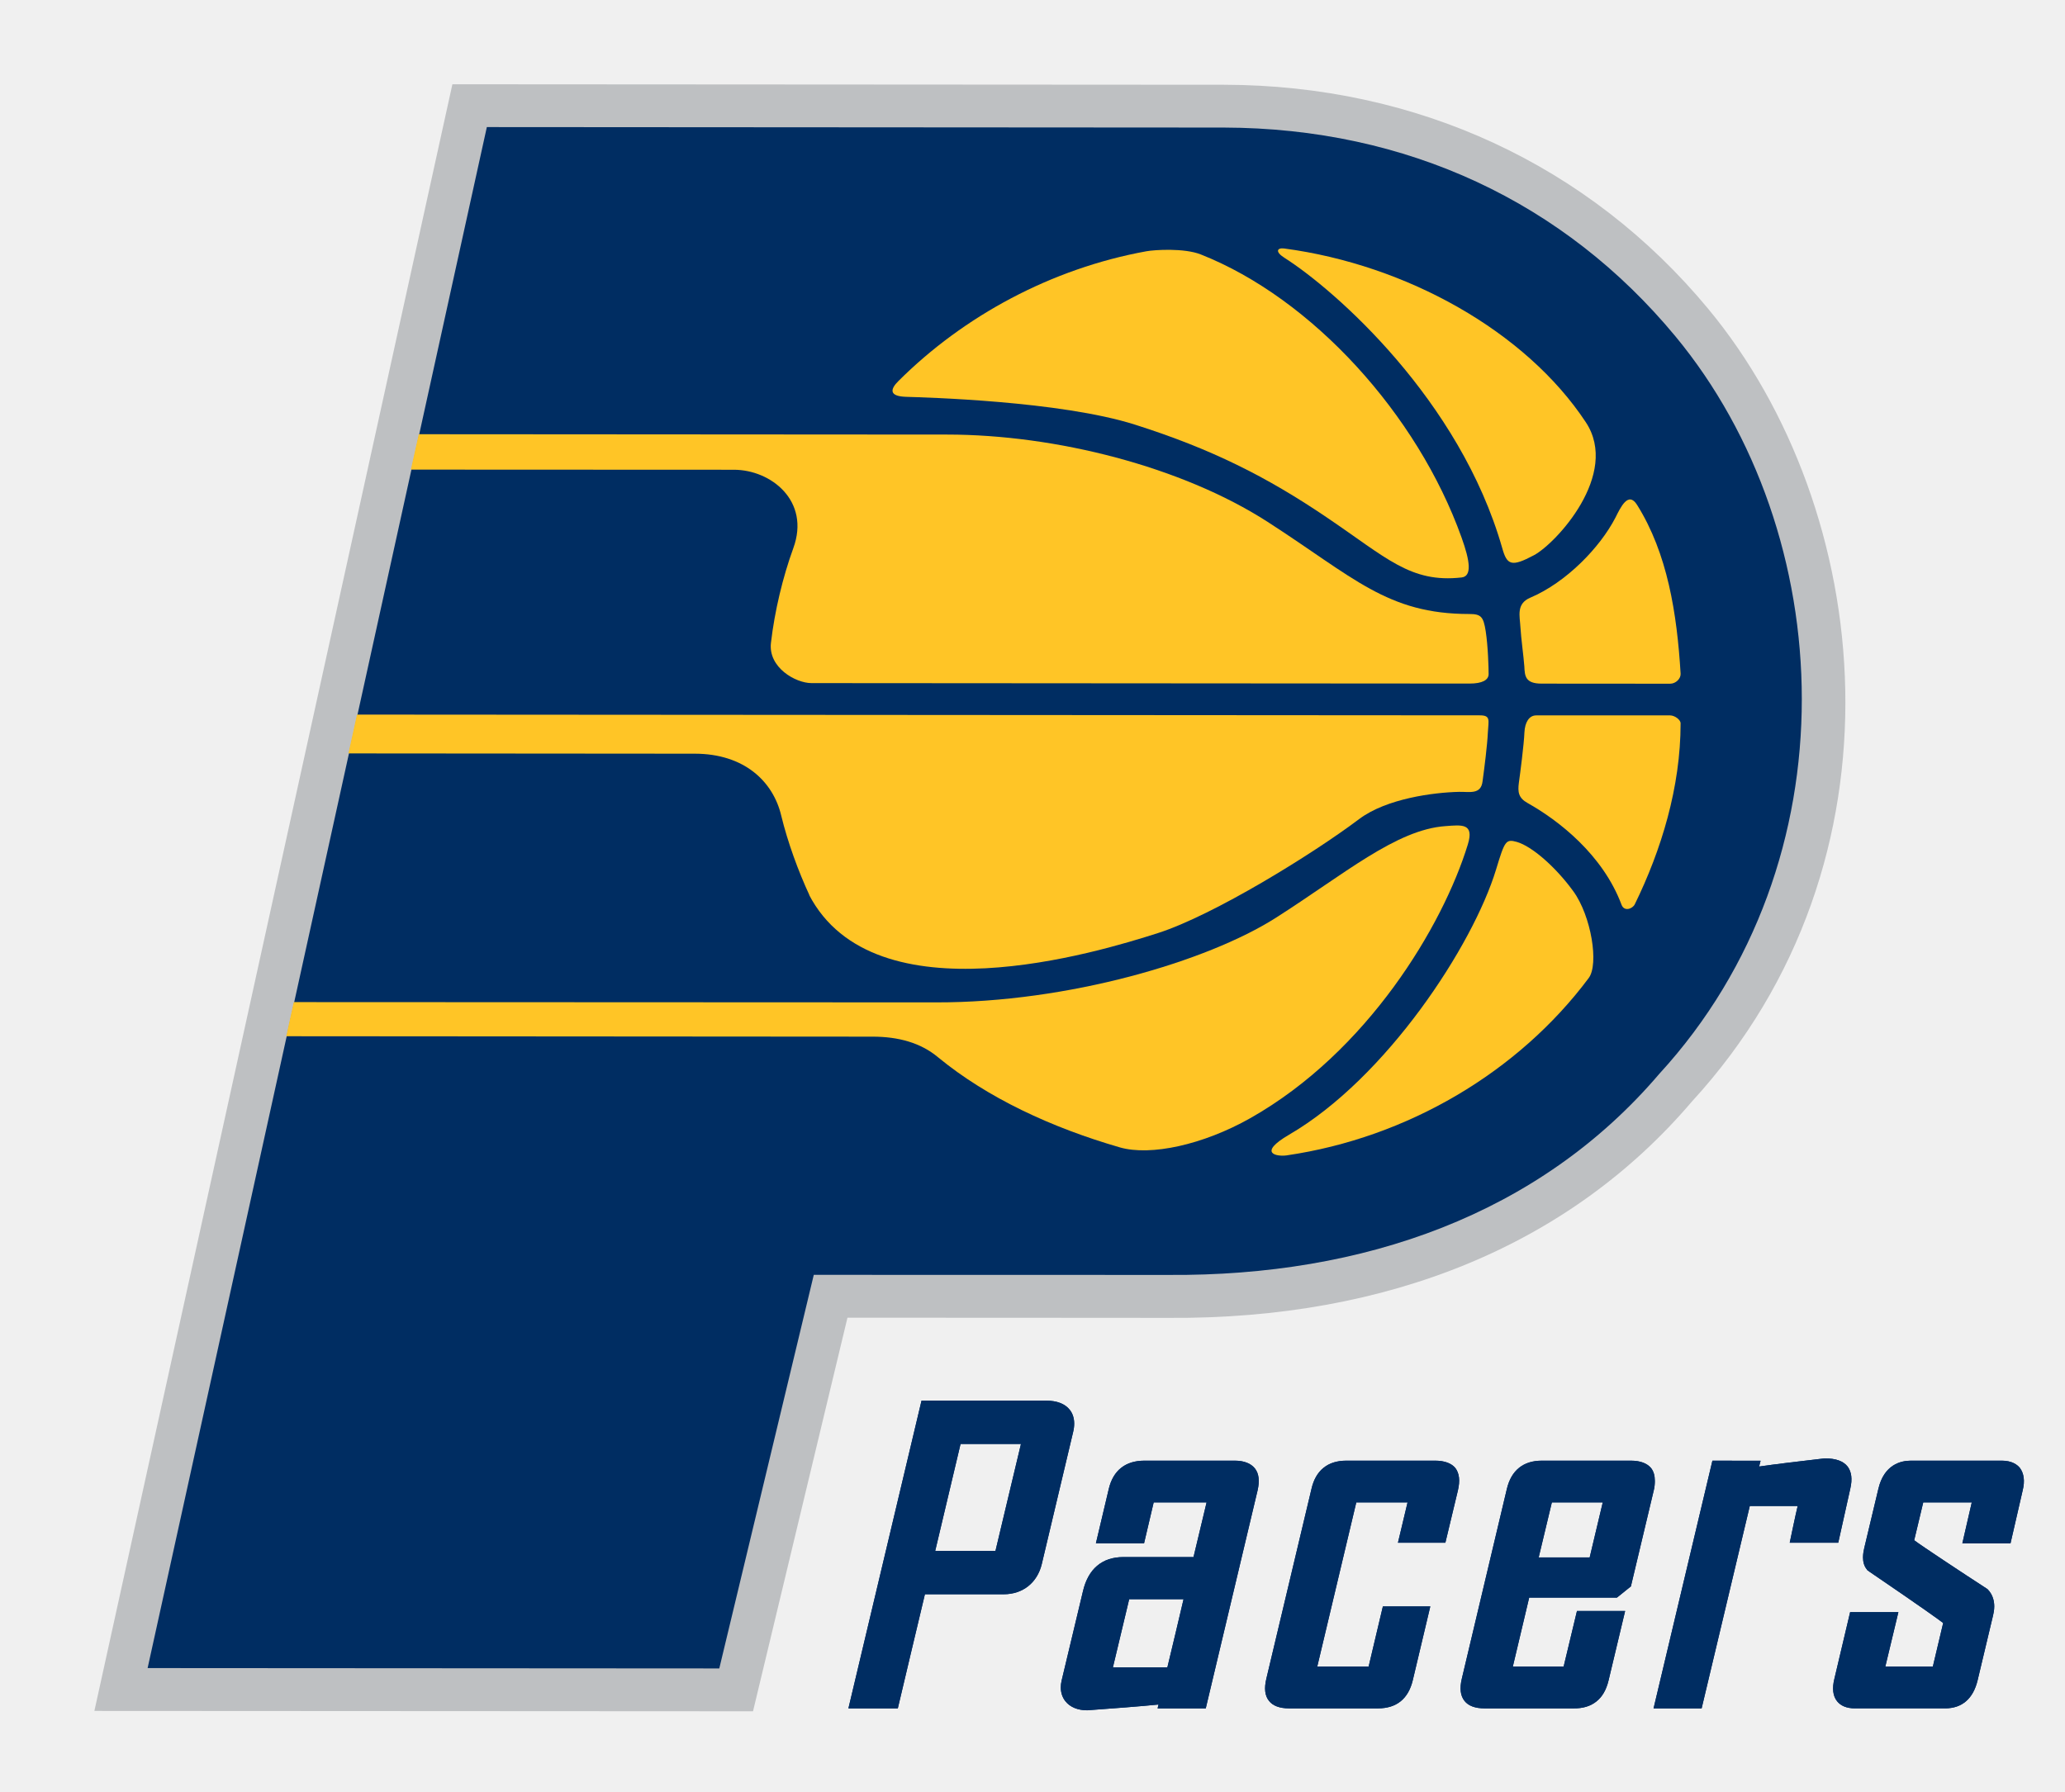
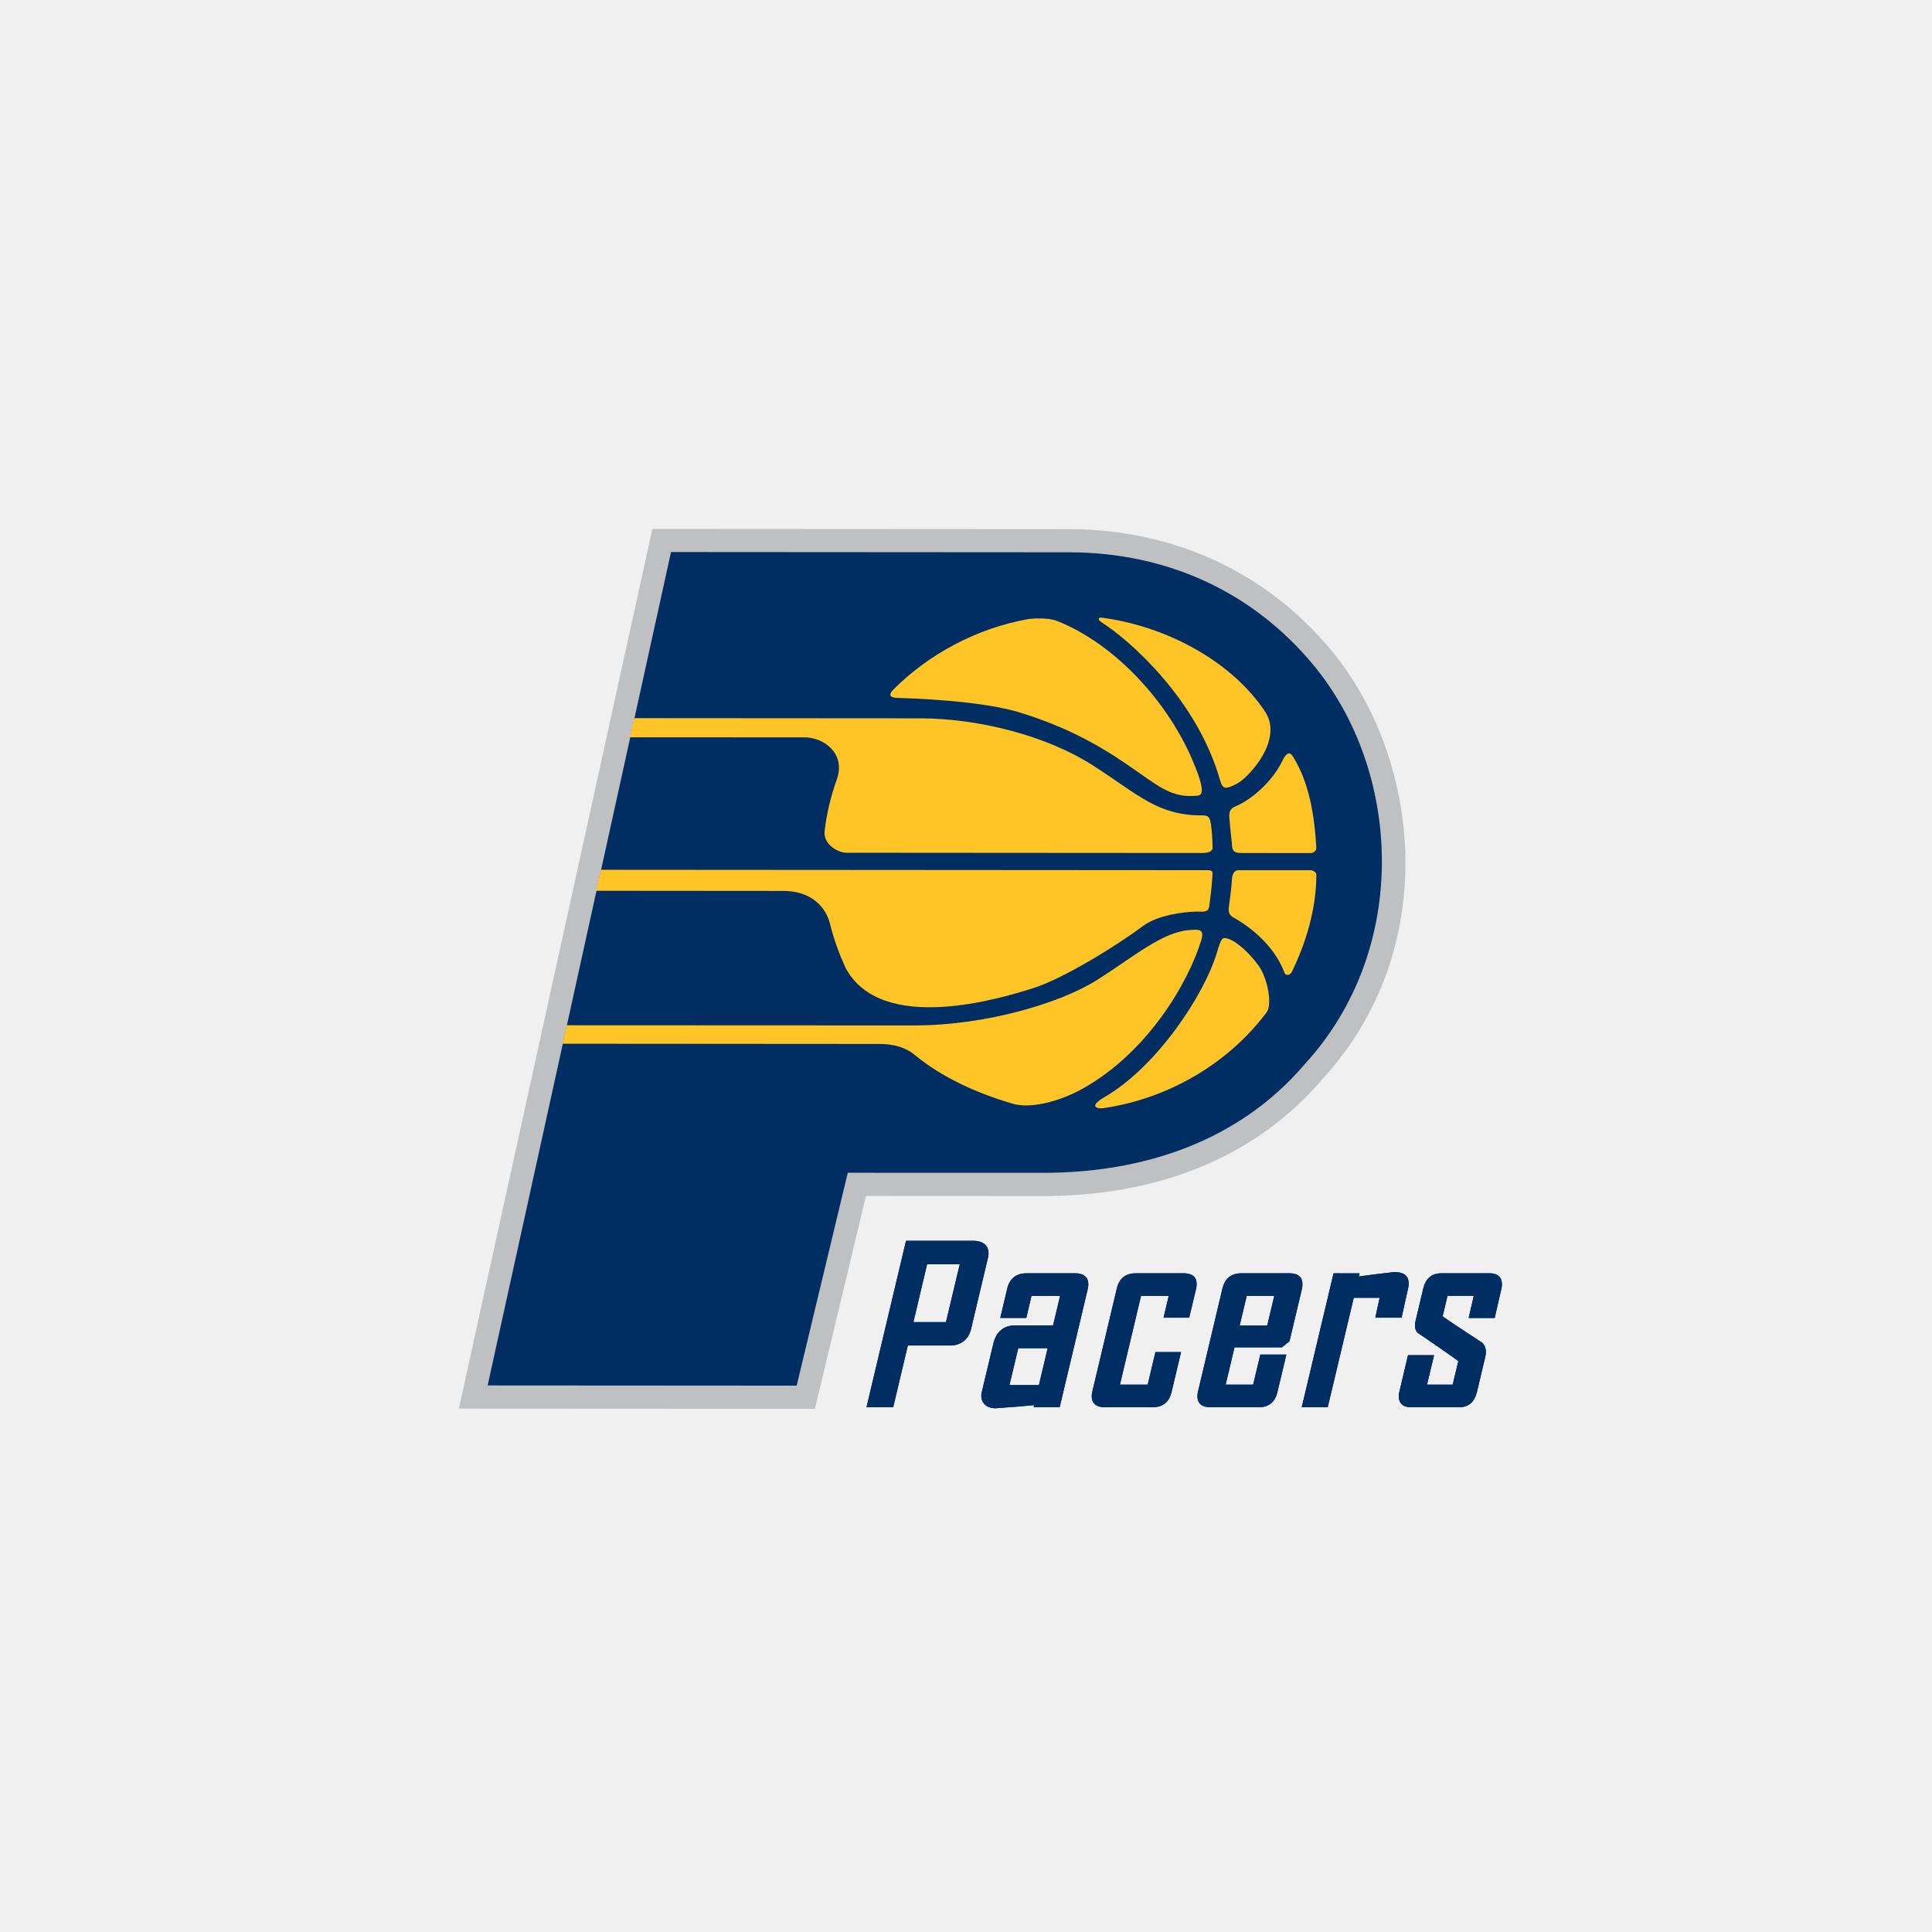
- <svg xmlns="http://www.w3.org/2000/svg" version="1.1" id="Layer_1" x="0px" y="0px" width="250px" height="217px" viewBox="0 0 250 217" enable-background="new 0 0 250 217" xml:space="preserve">
-   <g>
-     <path display="none" fill="#FFFFFF" d="M50.188,7.069l-0.459,2.017L5.026,212.339l90.17,0.044c0,0,10.577-44.09,11.445-47.674   c3.612,0.021,34.799,0.021,34.799,0.021c28.257,0.199,51.535-9.459,67.29-27.979c28.633-31.175,23.543-76.695,2.047-102.634   c-15.468-18.665-37.706-28.951-62.61-29.009L50.625,5.047L50.188,7.069" />
-     <path fill="#BEC0C2" d="M206.805,37.397c-14.46-17.447-35.282-27.095-58.638-27.134l-93.398-0.058L11.427,207.183l79.737,0.044   l11.434-47.662c10.715,0,38.876,0.021,38.843,0.021c26.708,0.188,48.625-8.862,63.373-26.177   C231.61,104.245,226.908,61.641,206.805,37.397" />
-     <path display="none" fill="none" stroke="#002D62" stroke-width="0.193" d="M206.805,37.397   c-14.46-17.447-35.282-27.095-58.638-27.134l-93.398-0.058L11.427,207.183l79.737,0.044l11.434-47.662   c10.715,0,38.876,0.021,38.843,0.021c26.708,0.188,48.625-8.862,63.373-26.177C231.61,104.245,226.908,61.641,206.805,37.397z" />
-     <path fill="#002D62" d="M98.521,154.375l-11.44,47.663l-69.21-0.044L58.94,15.389l89.216,0.058   c22.205,0.055,41.234,9.05,54.666,25.264c19.771,23.87,21.718,63.55-1.947,89.334c-14.527,17.038-35.813,24.506-59.391,24.34   L98.521,154.375" />
-     <g>
-       <path fill="#FFC526" d="M49.741,56.867l39.105,0.017c4.492,0,9.277,3.772,7.202,9.481c-1.283,3.524-2.262,7.626-2.71,11.459    c-0.365,3.004,2.982,4.896,4.907,4.896l79.685,0.055c1.505,0,2.29-0.423,2.29-1.148c0-0.703-0.066-3.344-0.354-5.203    c-0.276-1.754-0.563-2.072-1.991-2.072c-9.924,0-13.974-4.426-24.396-11.149c-10.411-6.705-25.682-10.574-38.804-10.58    l-63.976-0.042L49.741,56.867" />
-       <path fill="#FFC526" d="M98.023,108.466c-1.377-2.962-2.661-6.475-3.441-9.692c-0.979-4.146-4.481-7.501-10.466-7.507    l-41.932-0.033l1.034-4.702l135.927,0.091c1.35,0,1.063,0.573,0.984,2.077c-0.066,1.491-0.42,4.279-0.642,5.911    c-0.199,1.64-1.56,1.25-2.854,1.278c-3.064,0.069-8.751,0.805-12.06,3.275c-5.631,4.243-17.646,11.67-24.406,13.832    c-7.236,2.313-34.301,10.594-42.233-4.671" />
-       <path fill="#FFC526" d="M34.655,125.482l70.979,0.05c3.137,0,5.831,0.741,7.927,2.494c5.991,4.93,13.769,8.53,22.014,10.915    c3.718,1.073,10.079-0.31,15.788-3.535c14.206-8.032,23.334-23.319,26.343-33.155c0.786-2.578-0.719-2.362-2.71-2.213    c-5.975,0.417-12.271,5.839-20.546,11.108c-8.287,5.269-25.129,10.264-41.11,10.236l-77.773-0.033L34.655,125.482" />
-       <path fill="#FFC526" d="M138.773,30.43c1.007-0.188,4.603-0.409,6.595,0.379c13.476,5.319,26.243,19.356,31.575,34.276    c1.029,2.863,1.284,4.702,0,4.843c-6.185,0.692-9.061-2.373-16.341-7.288c-7.258-4.918-13.963-8.284-23.168-11.21    c-9.08-2.89-25.615-3.308-27.75-3.377c-2.135-0.069-1.864-0.968-0.935-1.892C116.671,38.247,127.314,32.513,138.773,30.43" />
-       <path fill="#FFC526" d="M203.464,81.57c0.044,0.583-0.564,1.223-1.272,1.223c-0.077,0-15.556-0.011-15.556-0.011    c-1.991,0-2.036-0.929-2.091-2.077c-0.078-1.14-0.398-3.416-0.476-4.777c-0.066-1.314-0.543-2.821,1.205-3.557    c4.338-1.842,8.431-6.071,10.301-9.692c0.62-1.236,1.549-3.252,2.622-1.535C201.882,67.029,203.021,74.284,203.464,81.57" />
-       <path fill="#FFC526" d="M197.91,109.515c-0.266,0.53-1.262,0.912-1.594,0.055c-2.268-6.077-7.645-10.234-11.362-12.319    c-1.129-0.623-1.217-1.344-1.073-2.454c0.155-1.114,0.619-4.638,0.675-6.129c0.066-1.179,0.542-2.039,1.438-2.039h16.197    c0.564,0.005,1.272,0.525,1.272,0.962C203.464,95.311,201.129,102.942,197.91,109.515" />
-       <path fill="#FFC526" d="M155.768,139.909c-1.14,0.166-3.618-0.216,0.299-2.506c11.771-6.849,22.261-22.913,25.06-32.126    c1.063-3.513,1.184-3.692,2.533-3.319c1.793,0.531,4.636,2.974,6.815,5.969c2.169,2.987,3.12,8.837,1.859,10.513    C183.858,129.791,170.428,137.769,155.768,139.909" />
-       <path fill="#FFC526" d="M185.718,67.229c-2.744,1.466-3.275,1.2-3.851-0.863c-5.122-17.945-20.202-31.228-26.376-35.155    c-1.173-0.747-0.863-1.233-0.011-1.12c14.77,1.964,29.23,10.016,36.51,21.043C196.15,57.439,188.361,65.812,185.718,67.229" />
-     </g>
-     <g>
-       <path fill="#002D62" d="M123.603,174.854c-0.188,0.729-2.932,12.347-3.087,12.955c-0.559,0-6.417,0-7.296,0    c0.221-0.929,2.932-12.357,3.07-12.955C116.854,174.854,122.717,174.854,123.603,174.854 M111.565,169.61l-8.851,37.263h5.98    c0,0,3.125-13.21,3.281-13.819c0.614,0,9.542,0,9.542,0c2.307,0,4.06-1.394,4.602-3.64l3.801-16.009    c0.089-0.365,0.127-0.687,0.127-1.019c0-0.642-0.177-1.217-0.531-1.659c-0.575-0.741-1.57-1.117-2.859-1.117H111.565z" />
-       <path fill="#002D62" d="M123.603,174.854c-0.188,0.729-2.932,12.347-3.087,12.955c-0.559,0-6.417,0-7.296,0    c0.221-0.929,2.932-12.357,3.07-12.955C116.854,174.854,122.717,174.854,123.603,174.854z M111.565,169.61l-8.851,37.263h5.98    c0,0,3.125-13.21,3.281-13.819c0.614,0,9.542,0,9.542,0c2.307,0,4.06-1.394,4.602-3.64l3.801-16.009    c0.089-0.365,0.127-0.687,0.127-1.019c0-0.642-0.177-1.217-0.531-1.659c-0.575-0.741-1.57-1.117-2.859-1.117H111.565z" />
-       <path fill="#002D62" d="M143.288,193.651c-0.188,0.819-1.814,7.7-1.959,8.254c-0.553,0-5.72,0-6.594,0    c0.199-0.808,1.848-7.7,1.97-8.254C137.27,193.651,142.414,193.651,143.288,193.651 M138.541,176.879    c-2.278,0-3.772,1.173-4.304,3.407l-1.56,6.595h5.83c0,0,1.029-4.382,1.162-4.945c0.564,0,5.532,0,6.406,0    c-0.211,0.852-1.449,6.063-1.582,6.615c-0.609,0-8.486,0-8.486,0c-2.578,0-4.271,1.428-4.901,4.149l-2.581,10.81    c-0.065,0.276-0.099,0.563-0.099,0.829c0,0.609,0.182,1.206,0.559,1.671c0.559,0.708,1.493,1.096,2.63,1.096    c0.022,0,0.155-0.012,0.155-0.012c2.091-0.144,6.693-0.497,8.485-0.686c-0.021,0.1-0.11,0.465-0.11,0.465h5.831l6.272-26.388    c0.266-1.15,0.166-2.058-0.331-2.677c-0.487-0.598-1.306-0.93-2.424-0.93H138.541z" />
-       <path fill="#002D62" d="M143.288,193.651c-0.188,0.819-1.814,7.7-1.959,8.254c-0.553,0-5.72,0-6.594,0    c0.199-0.808,1.848-7.7,1.97-8.254C137.27,193.651,142.414,193.651,143.288,193.651z M138.541,176.879    c-2.278,0-3.772,1.173-4.304,3.407l-1.56,6.595h5.83c0,0,1.029-4.382,1.162-4.945c0.564,0,5.532,0,6.406,0    c-0.211,0.852-1.449,6.063-1.582,6.615c-0.609,0-8.486,0-8.486,0c-2.578,0-4.271,1.428-4.901,4.149l-2.581,10.81    c-0.065,0.276-0.099,0.563-0.099,0.829c0,0.609,0.182,1.206,0.559,1.671c0.559,0.708,1.493,1.096,2.63,1.096    c0.022,0,0.155-0.012,0.155-0.012c2.091-0.144,6.693-0.497,8.485-0.686c-0.021,0.1-0.11,0.465-0.11,0.465h5.831l6.272-26.388    c0.266-1.15,0.166-2.058-0.331-2.677c-0.487-0.598-1.306-0.93-2.424-0.93H138.541z" />
-       <path fill="#002D62" d="M162.981,176.879c-2.235,0-3.695,1.173-4.204,3.407l-5.466,22.991c-0.276,1.161-0.188,2.058,0.321,2.688    c0.464,0.598,1.294,0.907,2.423,0.907h10.765c2.257,0,3.673-1.15,4.216-3.396l2.124-8.951h-5.742c0,0-1.594,6.716-1.726,7.291    c-0.564,0-5.345,0-6.219,0c0.232-0.94,4.581-19.272,4.725-19.881c0.564,0,5.354,0,6.207,0c-0.199,0.874-1.162,4.879-1.162,4.879    h5.742l1.516-6.329c0.277-1.194,0.178-2.068-0.31-2.722c-0.476-0.563-1.294-0.885-2.445-0.885H162.981" />
-       <path fill="#002D62" d="M162.981,176.879c-2.235,0-3.695,1.173-4.204,3.407l-5.466,22.991c-0.276,1.161-0.188,2.058,0.321,2.688    c0.464,0.598,1.294,0.907,2.423,0.907h10.765c2.257,0,3.673-1.15,4.216-3.396l2.124-8.951h-5.742c0,0-1.594,6.716-1.726,7.291    c-0.564,0-5.345,0-6.219,0c0.232-0.94,4.581-19.272,4.725-19.881c0.564,0,5.354,0,6.207,0c-0.199,0.874-1.162,4.879-1.162,4.879    h5.742l1.516-6.329c0.277-1.194,0.178-2.068-0.31-2.722c-0.476-0.563-1.294-0.885-2.445-0.885H162.981z" />
-       <path fill="#002D62" d="M194.037,181.936c-0.177,0.774-1.46,6.129-1.582,6.66c-0.553,0-5.311,0-6.174,0    c0.188-0.764,1.472-6.118,1.594-6.66C188.428,181.936,193.175,181.936,194.037,181.936 M186.646,176.879    c-2.224,0-3.684,1.173-4.215,3.407l-5.455,22.991c-0.276,1.161-0.177,2.058,0.321,2.688c0.465,0.598,1.283,0.907,2.423,0.907    h10.82c1.084,0.011,2.003-0.255,2.722-0.83c0.72-0.564,1.206-1.416,1.482-2.566l2.003-8.397h-5.831c0,0-1.471,6.162-1.615,6.737    c-0.553,0-5.288,0-6.151,0c0.21-0.885,1.848-7.789,1.98-8.353c0.62,0,10.621,0,10.621,0l1.693-1.361l2.766-11.617    c0.11-0.42,0.133-0.818,0.133-1.161c0-0.62-0.133-1.129-0.453-1.549c-0.487-0.575-1.295-0.896-2.435-0.896H186.646z" />
-       <path fill="#002D62" d="M194.037,181.936c-0.177,0.774-1.46,6.129-1.582,6.66c-0.553,0-5.311,0-6.174,0    c0.188-0.764,1.472-6.118,1.594-6.66C188.428,181.936,193.175,181.936,194.037,181.936z M186.646,176.879    c-2.224,0-3.684,1.173-4.215,3.407l-5.455,22.991c-0.276,1.161-0.177,2.058,0.321,2.688c0.465,0.598,1.283,0.907,2.423,0.907    h10.82c1.084,0.011,2.003-0.255,2.722-0.83c0.72-0.564,1.206-1.416,1.482-2.566l2.003-8.397h-5.831c0,0-1.471,6.162-1.615,6.737    c-0.553,0-5.288,0-6.151,0c0.21-0.885,1.848-7.789,1.98-8.353c0.62,0,10.621,0,10.621,0l1.693-1.361l2.766-11.617    c0.11-0.42,0.133-0.818,0.133-1.161c0-0.62-0.133-1.129-0.453-1.549c-0.487-0.575-1.295-0.896-2.435-0.896H186.646z" />
-       <path fill="#002D62" d="M220.712,176.624c-2.346,0.266-6.118,0.72-7.744,0.963c0.021-0.066,0.177-0.697,0.177-0.697l-5.831-0.011    l-7.125,29.994h5.82c0,0,5.687-23.887,5.83-24.507c0.554,0,4.935,0,5.798,0c-0.222,0.874-0.963,4.448-0.963,4.448h5.875    l1.46-6.562c0.266-1.15,0.145-2.035-0.331-2.666c-0.521-0.664-1.438-0.984-2.744-0.984    C220.878,176.613,220.712,176.624,220.712,176.624" />
-       <path fill="#002D62" d="M220.712,176.624c-2.346,0.266-6.118,0.72-7.744,0.963c0.021-0.066,0.177-0.697,0.177-0.697l-5.831-0.011    l-7.125,29.994h5.82c0,0,5.687-23.887,5.83-24.507c0.554,0,4.935,0,5.798,0c-0.222,0.874-0.963,4.448-0.963,4.448h5.875    l1.46-6.562c0.266-1.15,0.145-2.035-0.331-2.666c-0.521-0.664-1.438-0.984-2.744-0.984    C220.878,176.613,220.712,176.624,220.712,176.624z" />
-       <path fill="#002D62" d="M231.322,176.879c-1.161,0-3.22,0.442-3.916,3.407l-1.704,7.147c-0.066,0.266-0.155,0.708-0.155,1.162    c0,0.52,0.122,1.04,0.454,1.438c0.021,0.011,0.021,0.044,0.033,0.077c0.021,0.011,0.021,0.011,0.021,0.022v-0.012    c0.056,0.045,0.133,0.111,0.299,0.222c6.672,4.547,8.431,5.83,8.896,6.195c-0.1,0.442-1.206,5.078-1.25,5.277    c-0.554,0-4.912,0-5.753,0c0.221-0.885,1.582-6.594,1.582-6.594h-5.842l-1.903,8.055c-0.299,1.184-0.177,2.113,0.321,2.732    c0.453,0.564,1.173,0.863,2.146,0.863h10.941c2.059,0,3.396-1.184,3.928-3.396l1.87-7.855c0.044-0.21,0.144-0.62,0.144-1.084    c0-0.642-0.154-1.417-0.797-2.08l-0.033-0.033l-0.055-0.033c-3.087-2.003-7.955-5.223-8.807-5.875    c0.11-0.442,1.007-4.204,1.095-4.58c0.542,0,5.023,0,5.875,0c-0.199,0.874-1.14,4.956-1.14,4.956h5.831l1.472-6.406    c0.287-1.14,0.154-2.068-0.332-2.722c-0.321-0.398-0.963-0.885-2.213-0.885H231.322" />
-       <path fill="#002D62" d="M231.322,176.879c-1.161,0-3.22,0.442-3.916,3.407l-1.704,7.147c-0.066,0.266-0.155,0.708-0.155,1.162    c0,0.52,0.122,1.04,0.454,1.438c0.021,0.011,0.021,0.044,0.033,0.077c0.021,0.011,0.021,0.011,0.021,0.022v-0.012    c0.056,0.045,0.133,0.111,0.299,0.222c6.672,4.547,8.431,5.83,8.896,6.195c-0.1,0.442-1.206,5.078-1.25,5.277    c-0.554,0-4.912,0-5.753,0c0.221-0.885,1.582-6.594,1.582-6.594h-5.842l-1.903,8.055c-0.299,1.184-0.177,2.113,0.321,2.732    c0.453,0.564,1.173,0.863,2.146,0.863h10.941c2.059,0,3.396-1.184,3.928-3.396l1.87-7.855c0.044-0.21,0.144-0.62,0.144-1.084    c0-0.642-0.154-1.417-0.797-2.08l-0.033-0.033l-0.055-0.033c-3.087-2.003-7.955-5.223-8.807-5.875    c0.11-0.442,1.007-4.204,1.095-4.58c0.542,0,5.023,0,5.875,0c-0.199,0.874-1.14,4.956-1.14,4.956h5.831l1.472-6.406    c0.287-1.14,0.154-2.068-0.332-2.722c-0.321-0.398-0.963-0.885-2.213-0.885H231.322z" />
+ <svg xmlns="http://www.w3.org/2000/svg" width="512px" height="512px" viewBox="0 0 512 512" version="1.1">
+   <defs />
+   <g id="NBA" stroke="none" stroke-width="1" fill="none" fill-rule="evenodd">
+     <g id="indiana-pacers">
+       <g id="svg" transform="translate(114, 134)">
+         <g id="Group">
+           <path d="M238.803,38.344 C221.692,17.694 197.052,6.275 169.414,6.229 L58.893,6.161 L7.605,239.299 L101.961,239.351 L115.491,182.939 C128.17,182.939 161.494,182.964 161.455,182.964 C193.06,183.187 218.995,172.475 236.447,151.982 C268.155,117.464 262.591,67.039 238.803,38.344" id="Shape" fill="#BEC0C2" />
+           <path d="M110.667,176.796 L97.129,233.209 L15.231,233.157 L63.829,12.296 L169.401,12.365 C195.677,12.43 218.195,23.076 234.089,42.267 C257.485,70.519 259.789,117.483 231.785,148 C214.595,168.166 189.407,177.005 161.506,176.808 L110.667,176.796" id="Shape" fill="#002D62" />
+           <g transform="translate(35.5, 29.58937)" id="Shape" fill="#FFC526">
+             <path d="M17.444,31.799 L63.718,31.819 C69.033,31.819 74.696,36.284 72.24,43.041 C70.722,47.212 69.563,52.067 69.033,56.603 C68.601,60.159 72.562,62.398 74.84,62.398 L169.134,62.463 C170.915,62.463 171.844,61.963 171.844,61.104 C171.844,60.272 171.766,57.147 171.425,54.946 C171.098,52.87 170.759,52.494 169.069,52.494 C157.325,52.494 152.533,47.255 140.2,39.298 C127.88,31.362 109.81,26.783 94.282,26.776 L18.577,26.726 L17.444,31.799" />
+             <path d="M74.577,92.87 C72.948,89.365 71.428,85.207 70.505,81.399 C69.347,76.492 65.203,72.521 58.121,72.514 L8.501,72.475 L9.725,66.91 L170.572,67.018 C172.169,67.018 171.829,67.696 171.736,69.476 C171.658,71.241 171.239,74.54 170.976,76.472 C170.741,78.413 169.13,77.951 167.599,77.985 C163.973,78.066 157.244,78.937 153.328,81.861 C146.665,86.883 132.447,95.673 124.448,98.232 C115.885,100.97 83.858,110.771 74.472,92.704" />
+             <path d="M-0.408,113.01 L83.584,113.069 C87.296,113.069 90.484,113.946 92.964,116.021 C100.053,121.856 109.257,126.117 119.014,128.94 C123.413,130.21 130.941,128.573 137.696,124.756 C154.507,115.249 165.308,97.156 168.869,85.514 C169.799,82.463 168.018,82.719 165.662,82.895 C158.592,83.389 151.141,89.806 141.349,96.042 C131.543,102.279 111.613,108.191 92.702,108.157 L0.671,108.118 L-0.408,113.01" />
+             <path d="M122.798,0.509 C123.99,0.286 128.245,0.025 130.602,0.958 C146.549,7.253 161.656,23.867 167.966,41.526 C169.184,44.914 169.485,47.091 167.966,47.258 C160.647,48.077 157.244,44.449 148.629,38.632 C140.04,32.811 132.106,28.827 121.214,25.364 C110.469,21.943 90.902,21.449 88.376,21.367 C85.85,21.285 86.17,20.221 87.27,19.128 C96.644,9.761 109.238,2.974 122.798,0.509" />
+             <path d="M199.349,61.037 C199.401,61.727 198.682,62.484 197.844,62.484 C197.753,62.484 179.436,62.471 179.436,62.471 C177.08,62.471 177.027,61.372 176.962,60.013 C176.869,58.664 176.491,55.97 176.398,54.359 C176.32,52.804 175.756,51.02 177.824,50.149 C182.958,47.969 187.801,42.964 190.014,38.678 C190.747,37.215 191.847,34.829 193.116,36.861 C197.477,43.827 198.825,52.413 199.349,61.037" />
+             <path d="M192.777,94.112 C192.462,94.739 191.283,95.191 190.891,94.177 C188.207,86.984 181.844,82.064 177.446,79.597 C176.11,78.859 176.005,78.006 176.176,76.692 C176.359,75.374 176.908,71.203 176.975,69.438 C177.053,68.043 177.616,67.025 178.676,67.025 L197.843,67.025 C198.51,67.031 199.348,67.646 199.348,68.163 C199.349,77.3 196.586,86.332 192.777,94.112" />
+             <path d="M142.909,130.086 C141.56,130.282 138.627,129.83 143.263,127.119 C157.192,119.013 169.605,100 172.917,89.096 C174.175,84.938 174.318,84.726 175.914,85.168 C178.036,85.796 181.4,88.688 183.979,92.232 C186.545,95.768 187.671,102.692 186.179,104.675 C176.149,118.11 160.256,127.553 142.909,130.086" />
+             <path d="M178.35,44.063 C175.103,45.798 174.474,45.484 173.793,43.042 C167.732,21.803 149.887,6.081 142.581,1.433 C141.193,0.549 141.56,-0.026 142.568,0.108 C160.046,2.432 177.157,11.962 185.772,25.014 C190.694,32.476 181.477,42.386 178.35,44.063" />
+           </g>
+           <g transform="translate(115.9667, 195.2899)" id="Shape" fill="#002D62">
+             <path d="M24.38,5.745 C24.158,6.608 20.911,20.359 20.727,21.078 L12.094,21.078 C12.355,19.979 15.563,6.453 15.726,5.745 L24.38,5.745 L24.38,5.745 Z M10.135,-0.462 L-0.338,43.642 L6.738,43.642 C6.738,43.642 10.436,28.007 10.62,27.286 L21.912,27.286 C24.642,27.286 26.716,25.636 27.357,22.978 L31.855,4.03 C31.961,3.598 32.006,3.217 32.006,2.824 C32.006,2.064 31.796,1.384 31.377,0.86 C30.697,-0.017 29.519,-0.462 27.994,-0.462 L10.135,-0.462 L10.135,-0.462 Z" />
+             <path d="M24.38,5.745 C24.158,6.608 20.911,20.359 20.727,21.078 L12.094,21.078 C12.355,19.979 15.563,6.453 15.726,5.745 L24.38,5.745 L24.38,5.745 Z M10.135,-0.462 L-0.338,43.642 L6.738,43.642 C6.738,43.642 10.436,28.007 10.62,27.286 L21.912,27.286 C24.642,27.286 26.716,25.636 27.357,22.978 L31.855,4.03 C31.961,3.598 32.006,3.217 32.006,2.824 C32.006,2.064 31.796,1.384 31.377,0.86 C30.697,-0.017 29.519,-0.462 27.994,-0.462 L10.135,-0.462 L10.135,-0.462 Z" />
+             <path d="M47.674,27.993 C47.452,28.962 45.528,37.106 45.356,37.762 L37.553,37.762 C37.789,36.806 39.74,28.648 39.884,27.993 L47.674,27.993 L47.674,27.993 Z M42.057,8.142 C39.361,8.142 37.593,9.53 36.964,12.174 L35.118,19.98 L42.017,19.98 C42.017,19.98 43.234,14.794 43.392,14.127 L50.972,14.127 C50.722,15.136 49.257,21.303 49.1,21.956 L39.058,21.956 C36.008,21.956 34.004,23.647 33.259,26.867 L30.205,39.662 C30.128,39.988 30.087,40.328 30.087,40.643 C30.087,41.364 30.303,42.07 30.749,42.621 C31.41,43.459 32.516,43.918 33.861,43.918 C33.887,43.918 34.044,43.904 34.044,43.904 C36.519,43.733 41.965,43.315 44.085,43.092 C44.06,43.21 43.955,43.642 43.955,43.642 L50.855,43.642 L58.277,12.41 C58.592,11.049 58.473,9.974 57.885,9.241 C57.309,8.534 56.34,8.141 55.017,8.141 L42.057,8.141 L42.057,8.142 Z" />
+             <path d="M47.674,27.993 C47.452,28.962 45.528,37.106 45.356,37.762 L37.553,37.762 C37.789,36.806 39.74,28.648 39.884,27.993 L47.674,27.993 L47.674,27.993 Z M42.057,8.142 C39.361,8.142 37.593,9.53 36.964,12.174 L35.118,19.98 L42.017,19.98 C42.017,19.98 43.234,14.794 43.392,14.127 L50.972,14.127 C50.722,15.136 49.257,21.303 49.1,21.956 L39.058,21.956 C36.008,21.956 34.004,23.647 33.259,26.867 L30.205,39.662 C30.128,39.988 30.087,40.328 30.087,40.643 C30.087,41.364 30.303,42.07 30.749,42.621 C31.41,43.459 32.516,43.918 33.861,43.918 C33.887,43.918 34.044,43.904 34.044,43.904 C36.519,43.733 41.965,43.315 44.085,43.092 C44.06,43.21 43.955,43.642 43.955,43.642 L50.855,43.642 L58.277,12.41 C58.592,11.049 58.473,9.974 57.885,9.241 C57.309,8.534 56.34,8.141 55.017,8.141 L42.057,8.141 L42.057,8.142 Z" />
+             <path d="M70.978,8.142 C68.333,8.142 66.605,9.53 66.003,12.174 L59.535,39.386 C59.208,40.76 59.312,41.822 59.915,42.567 C60.464,43.275 61.446,43.641 62.782,43.641 L75.52,43.641 C78.191,43.641 79.867,42.28 80.509,39.621 L83.023,29.027 L76.228,29.027 C76.228,29.027 74.342,36.976 74.186,37.657 L66.826,37.657 C67.101,36.544 72.247,14.847 72.418,14.126 L79.763,14.126 C79.527,15.16 78.388,19.901 78.388,19.901 L85.182,19.901 L86.976,12.41 C87.304,10.997 87.187,9.962 86.609,9.188 C86.046,8.522 85.078,8.141 83.716,8.141 L70.978,8.141" />
+             <path d="M70.978,8.142 C68.333,8.142 66.605,9.53 66.003,12.174 L59.535,39.386 C59.208,40.76 59.312,41.822 59.915,42.567 C60.464,43.275 61.446,43.641 62.782,43.641 L75.52,43.641 C78.191,43.641 79.867,42.28 80.509,39.621 L83.023,29.027 L76.228,29.027 C76.228,29.027 74.342,36.976 74.186,37.657 L66.826,37.657 C67.101,36.544 72.247,14.847 72.418,14.126 L79.763,14.126 C79.527,15.16 78.388,19.901 78.388,19.901 L85.182,19.901 L86.976,12.41 C87.304,10.997 87.187,9.962 86.609,9.188 C86.046,8.522 85.078,8.141 83.716,8.141 L70.978,8.141 L70.978,8.142 Z" />
+             <path d="M107.727,14.127 C107.518,15.043 105.999,21.381 105.855,22.01 L98.549,22.01 C98.772,21.106 100.291,14.769 100.435,14.127 L107.727,14.127 L107.727,14.127 Z M98.981,8.142 C96.349,8.142 94.622,9.53 93.993,12.174 L87.538,39.386 C87.212,40.76 87.329,41.822 87.918,42.567 C88.468,43.275 89.436,43.641 90.785,43.641 L103.589,43.641 C104.872,43.654 105.959,43.339 106.81,42.658 C107.662,41.991 108.237,40.982 108.564,39.621 L110.934,29.683 L104.034,29.683 C104.034,29.683 102.293,36.976 102.123,37.657 L94.844,37.657 C95.093,36.609 97.031,28.438 97.187,27.77 L109.755,27.77 L111.759,26.159 L115.032,12.41 C115.162,11.913 115.189,11.442 115.189,11.036 C115.189,10.302 115.032,9.699 114.653,9.202 C114.077,8.522 113.121,8.142 111.772,8.142 L98.981,8.142 L98.981,8.142 Z" />
+             <path d="M107.727,14.127 C107.518,15.043 105.999,21.381 105.855,22.01 L98.549,22.01 C98.772,21.106 100.291,14.769 100.435,14.127 L107.727,14.127 L107.727,14.127 Z M98.981,8.142 C96.349,8.142 94.622,9.53 93.993,12.174 L87.538,39.386 C87.212,40.76 87.329,41.822 87.918,42.567 C88.468,43.275 89.436,43.641 90.785,43.641 L103.589,43.641 C104.872,43.654 105.959,43.339 106.81,42.658 C107.662,41.991 108.237,40.982 108.564,39.621 L110.934,29.683 L104.034,29.683 C104.034,29.683 102.293,36.976 102.123,37.657 L94.844,37.657 C95.093,36.609 97.031,28.438 97.187,27.77 L109.755,27.77 L111.759,26.159 L115.032,12.41 C115.162,11.913 115.189,11.442 115.189,11.036 C115.189,10.302 115.032,9.699 114.653,9.202 C114.077,8.522 113.121,8.142 111.772,8.142 L98.981,8.142 L98.981,8.142 Z" />
+             <path d="M139.293,7.84 C136.516,8.155 132.053,8.692 130.129,8.98 C130.154,8.902 130.338,8.155 130.338,8.155 L123.438,8.142 L115.007,43.642 L121.894,43.642 C121.894,43.642 128.624,15.37 128.793,14.636 L135.654,14.636 C135.391,15.671 134.514,19.901 134.514,19.901 L141.466,19.901 L143.194,12.134 C143.509,10.773 143.366,9.725 142.802,8.979 C142.186,8.193 141.101,7.814 139.555,7.814 C139.489,7.827 139.293,7.84 139.293,7.84" />
+             <path d="M139.293,7.84 C136.516,8.155 132.053,8.692 130.129,8.98 C130.154,8.902 130.338,8.155 130.338,8.155 L123.438,8.142 L115.007,43.642 L121.894,43.642 C121.894,43.642 128.624,15.37 128.793,14.636 L135.654,14.636 C135.391,15.671 134.514,19.901 134.514,19.901 L141.466,19.901 L143.194,12.134 C143.509,10.773 143.366,9.725 142.802,8.979 C142.186,8.193 141.101,7.814 139.555,7.814 C139.489,7.827 139.293,7.84 139.293,7.84 L139.293,7.84 Z" />
+             <path d="M151.848,8.142 C150.474,8.142 148.037,8.665 147.214,12.174 L145.197,20.633 C145.119,20.948 145.014,21.471 145.014,22.009 C145.014,22.624 145.158,23.239 145.551,23.711 C145.576,23.724 145.576,23.763 145.59,23.802 C145.615,23.815 145.615,23.815 145.615,23.828 L145.615,23.814 C145.681,23.867 145.772,23.945 145.969,24.076 C153.864,29.458 155.946,30.977 156.496,31.409 C156.377,31.932 155.069,37.419 155.017,37.654 L148.209,37.654 C148.47,36.607 150.081,29.85 150.081,29.85 L143.168,29.85 L140.916,39.383 C140.562,40.785 140.707,41.884 141.296,42.617 C141.832,43.285 142.684,43.638 143.835,43.638 L156.782,43.638 C159.219,43.638 160.801,42.237 161.43,39.619 L163.643,30.322 C163.695,30.073 163.814,29.588 163.814,29.039 C163.814,28.279 163.631,27.362 162.87,26.577 L162.831,26.538 L162.766,26.499 C159.113,24.128 153.353,20.317 152.345,19.546 C152.475,19.022 153.536,14.57 153.64,14.125 L160.593,14.125 C160.357,15.159 159.244,19.991 159.244,19.991 L166.144,19.991 L167.885,12.409 C168.225,11.059 168.068,9.961 167.493,9.187 C167.113,8.716 166.353,8.139 164.874,8.139 L151.848,8.139" />
+             <path d="M151.848,8.142 C150.474,8.142 148.037,8.665 147.214,12.174 L145.197,20.633 C145.119,20.948 145.014,21.471 145.014,22.009 C145.014,22.624 145.158,23.239 145.551,23.711 C145.576,23.724 145.576,23.763 145.59,23.802 C145.615,23.815 145.615,23.815 145.615,23.828 L145.615,23.814 C145.681,23.867 145.772,23.945 145.969,24.076 C153.864,29.458 155.946,30.977 156.496,31.409 C156.377,31.932 155.069,37.419 155.017,37.654 L148.209,37.654 C148.47,36.607 150.081,29.85 150.081,29.85 L143.168,29.85 L140.916,39.383 C140.562,40.785 140.707,41.884 141.296,42.617 C141.832,43.285 142.684,43.638 143.835,43.638 L156.782,43.638 C159.219,43.638 160.801,42.237 161.43,39.619 L163.643,30.322 C163.695,30.073 163.814,29.588 163.814,29.039 C163.814,28.279 163.631,27.362 162.87,26.577 L162.831,26.538 L162.766,26.499 C159.113,24.128 153.353,20.317 152.345,19.546 C152.475,19.022 153.536,14.57 153.64,14.125 L160.593,14.125 C160.357,15.159 159.244,19.991 159.244,19.991 L166.144,19.991 L167.885,12.409 C168.225,11.059 168.068,9.961 167.493,9.187 C167.113,8.716 166.353,8.139 164.874,8.139 L151.848,8.139 L151.848,8.142 Z" />
+           </g>
+         </g>
+       </g>
    </g>
  </g>
</svg>
